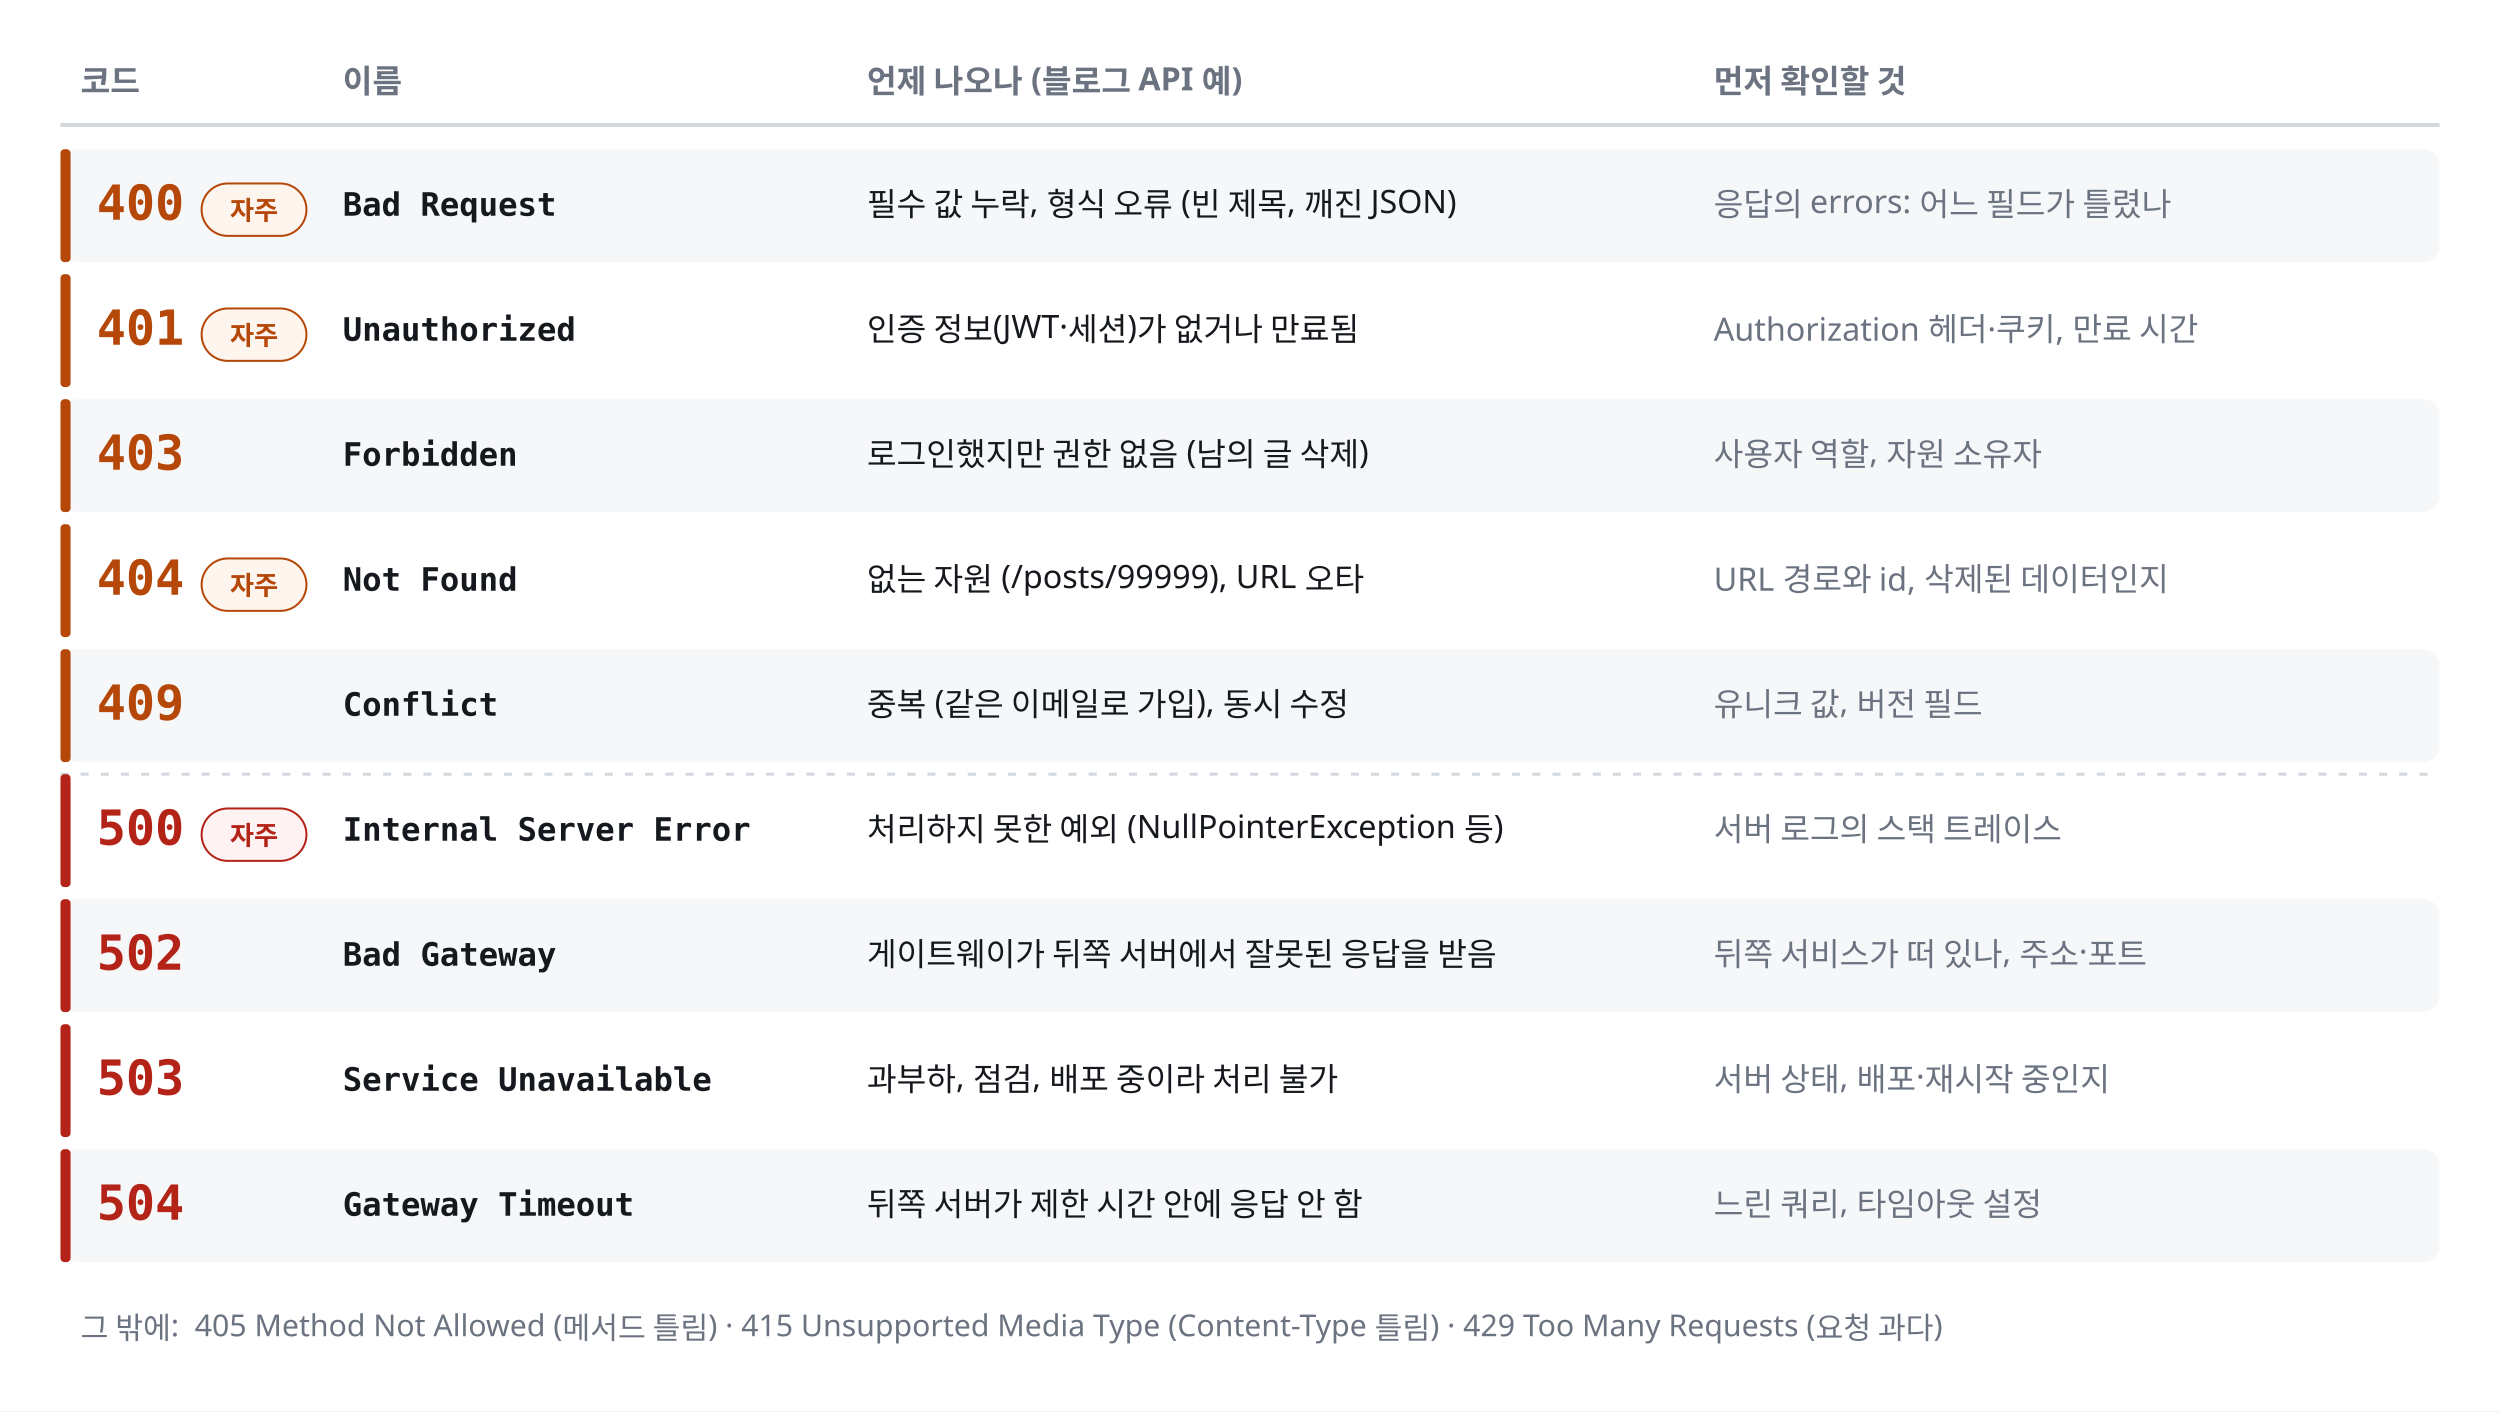
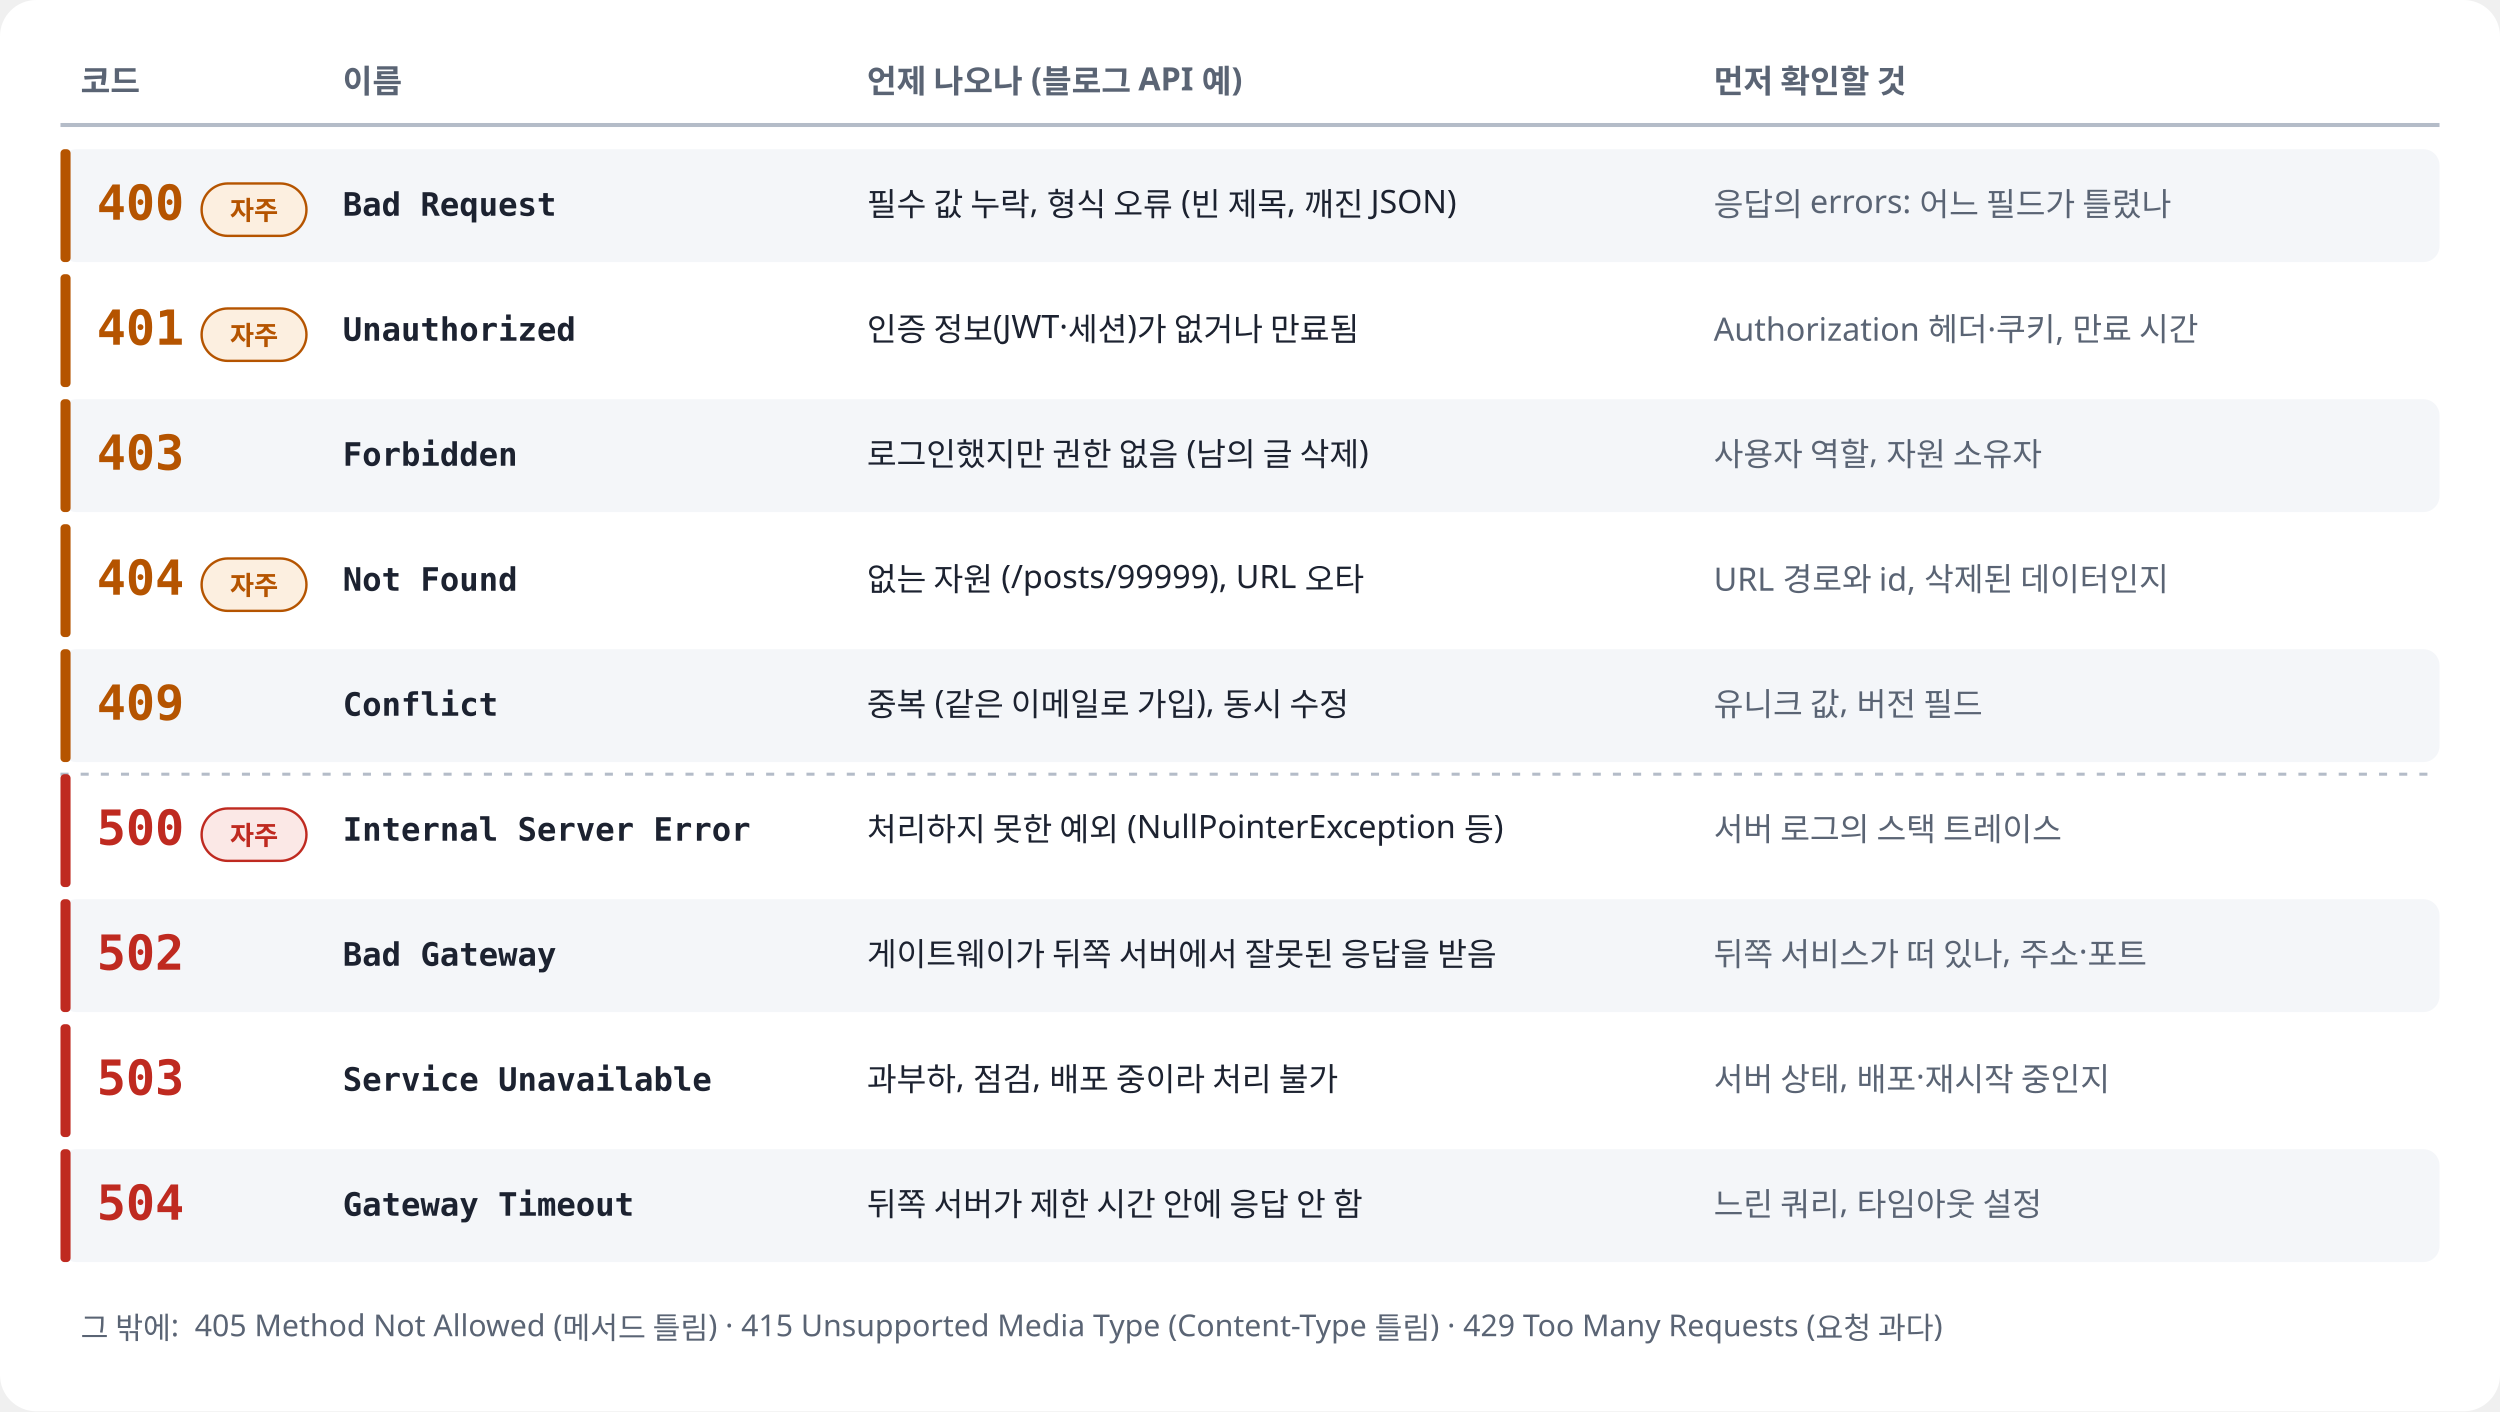
<svg xmlns="http://www.w3.org/2000/svg" viewBox="0 0 1240 700" width="1240" height="700" role="img" aria-label="실제로 자주 보는 에러 코드는 400, 401, 403, 404, 409와 500, 502, 503, 504이며, 코드마다 먼저 확인할 곳이 다르다.">
  <defs>
-     <marker id="ah-ink" viewBox="0 0 10 10" refX="9" refY="5" markerWidth="9" markerHeight="9" markerUnits="userSpaceOnUse" orient="auto-start-reverse">
-       <path d="M0,0 L10,5 L0,10 z" fill="#15181D" />
+     <marker id="ah-ink" viewBox="0 0 10 10" refX="9" refY="5" markerWidth="12" markerHeight="12" markerUnits="userSpaceOnUse" orient="auto-start-reverse">
+       <path d="M0,0 L10,5 L0,10 z" fill="#1C2230" />
    </marker>
-     <marker id="ah-muted" viewBox="0 0 10 10" refX="9" refY="5" markerWidth="9" markerHeight="9" markerUnits="userSpaceOnUse" orient="auto-start-reverse">
-       <path d="M0,0 L10,5 L0,10 z" fill="#6B7280" />
+     <marker id="ah-muted" viewBox="0 0 10 10" refX="9" refY="5" markerWidth="12" markerHeight="12" markerUnits="userSpaceOnUse" orient="auto-start-reverse">
+       <path d="M0,0 L10,5 L0,10 z" fill="#5A6474" />
    </marker>
-     <marker id="ah-blue" viewBox="0 0 10 10" refX="9" refY="5" markerWidth="9" markerHeight="9" markerUnits="userSpaceOnUse" orient="auto-start-reverse">
-       <path d="M0,0 L10,5 L0,10 z" fill="#2E5BDB" />
+     <marker id="ah-blue" viewBox="0 0 10 10" refX="9" refY="5" markerWidth="12" markerHeight="12" markerUnits="userSpaceOnUse" orient="auto-start-reverse">
+       <path d="M0,0 L10,5 L0,10 z" fill="#2459C2" />
    </marker>
-     <marker id="ah-teal" viewBox="0 0 10 10" refX="9" refY="5" markerWidth="9" markerHeight="9" markerUnits="userSpaceOnUse" orient="auto-start-reverse">
-       <path d="M0,0 L10,5 L0,10 z" fill="#2B3440" />
+     <marker id="ah-teal" viewBox="0 0 10 10" refX="9" refY="5" markerWidth="12" markerHeight="12" markerUnits="userSpaceOnUse" orient="auto-start-reverse">
+       <path d="M0,0 L10,5 L0,10 z" fill="#0D7468" />
    </marker>
-     <marker id="ah-violet" viewBox="0 0 10 10" refX="9" refY="5" markerWidth="9" markerHeight="9" markerUnits="userSpaceOnUse" orient="auto-start-reverse">
-       <path d="M0,0 L10,5 L0,10 z" fill="#2B3440" />
+     <marker id="ah-violet" viewBox="0 0 10 10" refX="9" refY="5" markerWidth="12" markerHeight="12" markerUnits="userSpaceOnUse" orient="auto-start-reverse">
+       <path d="M0,0 L10,5 L0,10 z" fill="#5B45B8" />
    </marker>
-     <marker id="ah-green" viewBox="0 0 10 10" refX="9" refY="5" markerWidth="9" markerHeight="9" markerUnits="userSpaceOnUse" orient="auto-start-reverse">
-       <path d="M0,0 L10,5 L0,10 z" fill="#18794E" />
+     <marker id="ah-green" viewBox="0 0 10 10" refX="9" refY="5" markerWidth="12" markerHeight="12" markerUnits="userSpaceOnUse" orient="auto-start-reverse">
+       <path d="M0,0 L10,5 L0,10 z" fill="#1B7F3B" />
    </marker>
-     <marker id="ah-orange" viewBox="0 0 10 10" refX="9" refY="5" markerWidth="9" markerHeight="9" markerUnits="userSpaceOnUse" orient="auto-start-reverse">
-       <path d="M0,0 L10,5 L0,10 z" fill="#B54708" />
+     <marker id="ah-orange" viewBox="0 0 10 10" refX="9" refY="5" markerWidth="12" markerHeight="12" markerUnits="userSpaceOnUse" orient="auto-start-reverse">
+       <path d="M0,0 L10,5 L0,10 z" fill="#B55400" />
    </marker>
-     <marker id="ah-red" viewBox="0 0 10 10" refX="9" refY="5" markerWidth="9" markerHeight="9" markerUnits="userSpaceOnUse" orient="auto-start-reverse">
-       <path d="M0,0 L10,5 L0,10 z" fill="#B42318" />
+     <marker id="ah-red" viewBox="0 0 10 10" refX="9" refY="5" markerWidth="12" markerHeight="12" markerUnits="userSpaceOnUse" orient="auto-start-reverse">
+       <path d="M0,0 L10,5 L0,10 z" fill="#BF2A20" />
    </marker>
  </defs>
-   <rect x="0" y="0" width="1240" height="700" fill="#FFFFFF" />
-   <text x="40" y="46" font-family="'Pretendard','Apple SD Gothic Neo','Malgun Gothic',sans-serif" font-size="16" font-weight="600" fill="#6B7280" text-anchor="start" xml:space="preserve">코드</text>
-   <text x="170" y="46" font-family="'Pretendard','Apple SD Gothic Neo','Malgun Gothic',sans-serif" font-size="16" font-weight="600" fill="#6B7280" text-anchor="start" xml:space="preserve">이름</text>
-   <text x="430" y="46" font-family="'Pretendard','Apple SD Gothic Neo','Malgun Gothic',sans-serif" font-size="16" font-weight="600" fill="#6B7280" text-anchor="start" xml:space="preserve">언제 나오나 (블로그 API 예)</text>
-   <text x="850" y="46" font-family="'Pretendard','Apple SD Gothic Neo','Malgun Gothic',sans-serif" font-size="16" font-weight="600" fill="#6B7280" text-anchor="start" xml:space="preserve">먼저 확인할 것</text>
-   <line x1="30" y1="62" x2="1210" y2="62" stroke="#D3D8DF" stroke-width="2" />
-   <rect x="30" y="74" width="1180" height="56" rx="8" fill="#F6F7F9" />
-   <rect x="30" y="74" width="5" height="56" rx="2" fill="#B54708" />
-   <text x="48" y="109" font-family="'JetBrains Mono','D2Coding',Consolas,'Pretendard',monospace" font-size="24" font-weight="700" fill="#B54708" text-anchor="start" xml:space="preserve">400</text>
-   <rect x="100" y="91" width="52" height="26" rx="13" fill="#FEF6EE" stroke="#B54708" stroke-width="1" />
-   <text x="126" y="109" font-family="'Pretendard','Apple SD Gothic Neo','Malgun Gothic',sans-serif" font-size="13" font-weight="600" fill="#B54708" text-anchor="middle" xml:space="preserve">자주</text>
-   <text x="170" y="107" font-family="'JetBrains Mono','D2Coding',Consolas,'Pretendard',monospace" font-size="16" font-weight="600" fill="#15181D" text-anchor="start" xml:space="preserve">Bad Request</text>
-   <text x="430" y="107" font-family="'Pretendard','Apple SD Gothic Neo','Malgun Gothic',sans-serif" font-size="16" font-weight="400" fill="#15181D" text-anchor="start" xml:space="preserve">필수 값 누락, 형식 오류 (빈 제목, 깨진 JSON)</text>
-   <text x="850" y="107" font-family="'Pretendard','Apple SD Gothic Neo','Malgun Gothic',sans-serif" font-size="16" font-weight="400" fill="#6B7280" text-anchor="start" xml:space="preserve">응답의 errors: 어느 필드가 틀렸나</text>
-   <rect x="30" y="136" width="5" height="56" rx="2" fill="#B54708" />
-   <text x="48" y="171" font-family="'JetBrains Mono','D2Coding',Consolas,'Pretendard',monospace" font-size="24" font-weight="700" fill="#B54708" text-anchor="start" xml:space="preserve">401</text>
-   <rect x="100" y="153" width="52" height="26" rx="13" fill="#FEF6EE" stroke="#B54708" stroke-width="1" />
-   <text x="126" y="171" font-family="'Pretendard','Apple SD Gothic Neo','Malgun Gothic',sans-serif" font-size="13" font-weight="600" fill="#B54708" text-anchor="middle" xml:space="preserve">자주</text>
-   <text x="170" y="169" font-family="'JetBrains Mono','D2Coding',Consolas,'Pretendard',monospace" font-size="16" font-weight="600" fill="#15181D" text-anchor="start" xml:space="preserve">Unauthorized</text>
-   <text x="430" y="169" font-family="'Pretendard','Apple SD Gothic Neo','Malgun Gothic',sans-serif" font-size="16" font-weight="400" fill="#15181D" text-anchor="start" xml:space="preserve">인증 정보(JWT·세션)가 없거나 만료됨</text>
-   <text x="850" y="169" font-family="'Pretendard','Apple SD Gothic Neo','Malgun Gothic',sans-serif" font-size="16" font-weight="400" fill="#6B7280" text-anchor="start" xml:space="preserve">Authorization 헤더·쿠키, 만료 시간</text>
-   <rect x="30" y="198" width="1180" height="56" rx="8" fill="#F6F7F9" />
-   <rect x="30" y="198" width="5" height="56" rx="2" fill="#B54708" />
-   <text x="48" y="233" font-family="'JetBrains Mono','D2Coding',Consolas,'Pretendard',monospace" font-size="24" font-weight="700" fill="#B54708" text-anchor="start" xml:space="preserve">403</text>
-   <text x="170" y="231" font-family="'JetBrains Mono','D2Coding',Consolas,'Pretendard',monospace" font-size="16" font-weight="600" fill="#15181D" text-anchor="start" xml:space="preserve">Forbidden</text>
-   <text x="430" y="231" font-family="'Pretendard','Apple SD Gothic Neo','Malgun Gothic',sans-serif" font-size="16" font-weight="400" fill="#15181D" text-anchor="start" xml:space="preserve">로그인했지만 권한 없음 (남의 글 삭제)</text>
-   <text x="850" y="231" font-family="'Pretendard','Apple SD Gothic Neo','Malgun Gothic',sans-serif" font-size="16" font-weight="400" fill="#6B7280" text-anchor="start" xml:space="preserve">사용자 역할, 자원 소유자</text>
-   <rect x="30" y="260" width="5" height="56" rx="2" fill="#B54708" />
-   <text x="48" y="295" font-family="'JetBrains Mono','D2Coding',Consolas,'Pretendard',monospace" font-size="24" font-weight="700" fill="#B54708" text-anchor="start" xml:space="preserve">404</text>
-   <rect x="100" y="277" width="52" height="26" rx="13" fill="#FEF6EE" stroke="#B54708" stroke-width="1" />
-   <text x="126" y="295" font-family="'Pretendard','Apple SD Gothic Neo','Malgun Gothic',sans-serif" font-size="13" font-weight="600" fill="#B54708" text-anchor="middle" xml:space="preserve">자주</text>
-   <text x="170" y="293" font-family="'JetBrains Mono','D2Coding',Consolas,'Pretendard',monospace" font-size="16" font-weight="600" fill="#15181D" text-anchor="start" xml:space="preserve">Not Found</text>
-   <text x="430" y="293" font-family="'Pretendard','Apple SD Gothic Neo','Malgun Gothic',sans-serif" font-size="16" font-weight="400" fill="#15181D" text-anchor="start" xml:space="preserve">없는 자원 (/posts/99999), URL 오타</text>
-   <text x="850" y="293" font-family="'Pretendard','Apple SD Gothic Neo','Malgun Gothic',sans-serif" font-size="16" font-weight="400" fill="#6B7280" text-anchor="start" xml:space="preserve">URL 경로와 id, 삭제된 데이터인지</text>
-   <rect x="30" y="322" width="1180" height="56" rx="8" fill="#F6F7F9" />
-   <rect x="30" y="322" width="5" height="56" rx="2" fill="#B54708" />
-   <text x="48" y="357" font-family="'JetBrains Mono','D2Coding',Consolas,'Pretendard',monospace" font-size="24" font-weight="700" fill="#B54708" text-anchor="start" xml:space="preserve">409</text>
-   <text x="170" y="355" font-family="'JetBrains Mono','D2Coding',Consolas,'Pretendard',monospace" font-size="16" font-weight="600" fill="#15181D" text-anchor="start" xml:space="preserve">Conflict</text>
-   <text x="430" y="355" font-family="'Pretendard','Apple SD Gothic Neo','Malgun Gothic',sans-serif" font-size="16" font-weight="400" fill="#15181D" text-anchor="start" xml:space="preserve">중복 (같은 이메일로 가입), 동시 수정</text>
-   <text x="850" y="355" font-family="'Pretendard','Apple SD Gothic Neo','Malgun Gothic',sans-serif" font-size="16" font-weight="400" fill="#6B7280" text-anchor="start" xml:space="preserve">유니크 값, 버전 필드</text>
-   <line x1="30" y1="384" x2="1210" y2="384" stroke="#D3D8DF" stroke-width="1.5" stroke-dasharray="4 6" />
-   <rect x="30" y="384" width="5" height="56" rx="2" fill="#B42318" />
-   <text x="48" y="419" font-family="'JetBrains Mono','D2Coding',Consolas,'Pretendard',monospace" font-size="24" font-weight="700" fill="#B42318" text-anchor="start" xml:space="preserve">500</text>
-   <rect x="100" y="401" width="52" height="26" rx="13" fill="#FEF3F2" stroke="#B42318" stroke-width="1" />
-   <text x="126" y="419" font-family="'Pretendard','Apple SD Gothic Neo','Malgun Gothic',sans-serif" font-size="13" font-weight="600" fill="#B42318" text-anchor="middle" xml:space="preserve">자주</text>
-   <text x="170" y="417" font-family="'JetBrains Mono','D2Coding',Consolas,'Pretendard',monospace" font-size="16" font-weight="600" fill="#15181D" text-anchor="start" xml:space="preserve">Internal Server Error</text>
-   <text x="430" y="417" font-family="'Pretendard','Apple SD Gothic Neo','Malgun Gothic',sans-serif" font-size="16" font-weight="400" fill="#15181D" text-anchor="start" xml:space="preserve">처리하지 못한 예외 (NullPointerException 등)</text>
-   <text x="850" y="417" font-family="'Pretendard','Apple SD Gothic Neo','Malgun Gothic',sans-serif" font-size="16" font-weight="400" fill="#6B7280" text-anchor="start" xml:space="preserve">서버 로그의 스택 트레이스</text>
-   <rect x="30" y="446" width="1180" height="56" rx="8" fill="#F6F7F9" />
-   <rect x="30" y="446" width="5" height="56" rx="2" fill="#B42318" />
-   <text x="48" y="481" font-family="'JetBrains Mono','D2Coding',Consolas,'Pretendard',monospace" font-size="24" font-weight="700" fill="#B42318" text-anchor="start" xml:space="preserve">502</text>
-   <text x="170" y="479" font-family="'JetBrains Mono','D2Coding',Consolas,'Pretendard',monospace" font-size="16" font-weight="600" fill="#15181D" text-anchor="start" xml:space="preserve">Bad Gateway</text>
-   <text x="430" y="479" font-family="'Pretendard','Apple SD Gothic Neo','Malgun Gothic',sans-serif" font-size="16" font-weight="400" fill="#15181D" text-anchor="start" xml:space="preserve">게이트웨이가 뒤쪽 서버에서 잘못된 응답을 받음</text>
-   <text x="850" y="479" font-family="'Pretendard','Apple SD Gothic Neo','Malgun Gothic',sans-serif" font-size="16" font-weight="400" fill="#6B7280" text-anchor="start" xml:space="preserve">뒤쪽 서비스가 떠 있나, 주소·포트</text>
-   <rect x="30" y="508" width="5" height="56" rx="2" fill="#B42318" />
-   <text x="48" y="543" font-family="'JetBrains Mono','D2Coding',Consolas,'Pretendard',monospace" font-size="24" font-weight="700" fill="#B42318" text-anchor="start" xml:space="preserve">503</text>
-   <text x="170" y="541" font-family="'JetBrains Mono','D2Coding',Consolas,'Pretendard',monospace" font-size="16" font-weight="600" fill="#15181D" text-anchor="start" xml:space="preserve">Service Unavailable</text>
-   <text x="430" y="541" font-family="'Pretendard','Apple SD Gothic Neo','Malgun Gothic',sans-serif" font-size="16" font-weight="400" fill="#15181D" text-anchor="start" xml:space="preserve">과부하, 점검, 배포 중이라 처리 불가</text>
-   <text x="850" y="541" font-family="'Pretendard','Apple SD Gothic Neo','Malgun Gothic',sans-serif" font-size="16" font-weight="400" fill="#6B7280" text-anchor="start" xml:space="preserve">서버 상태, 배포·재시작 중인지</text>
-   <rect x="30" y="570" width="1180" height="56" rx="8" fill="#F6F7F9" />
-   <rect x="30" y="570" width="5" height="56" rx="2" fill="#B42318" />
-   <text x="48" y="605" font-family="'JetBrains Mono','D2Coding',Consolas,'Pretendard',monospace" font-size="24" font-weight="700" fill="#B42318" text-anchor="start" xml:space="preserve">504</text>
-   <text x="170" y="603" font-family="'JetBrains Mono','D2Coding',Consolas,'Pretendard',monospace" font-size="16" font-weight="600" fill="#15181D" text-anchor="start" xml:space="preserve">Gateway Timeout</text>
-   <text x="430" y="603" font-family="'Pretendard','Apple SD Gothic Neo','Malgun Gothic',sans-serif" font-size="16" font-weight="400" fill="#15181D" text-anchor="start" xml:space="preserve">뒤쪽 서버가 제한 시간 안에 응답 안 함</text>
-   <text x="850" y="603" font-family="'Pretendard','Apple SD Gothic Neo','Malgun Gothic',sans-serif" font-size="16" font-weight="400" fill="#6B7280" text-anchor="start" xml:space="preserve">느린 쿼리, 타임아웃 설정</text>
-   <text x="40" y="664" font-family="'Pretendard','Apple SD Gothic Neo','Malgun Gothic',sans-serif" font-size="15" font-weight="400" fill="#6B7280" text-anchor="start" xml:space="preserve">그 밖에:  405 Method Not Allowed (메서드 틀림) · 415 Unsupported Media Type (Content-Type 틀림) · 429 Too Many Requests (요청 과다)</text>
+   <rect x="0" y="0" width="1240" height="700" rx="18" fill="#FFFFFF" />
+   <text x="40" y="46" font-family="'Noto Sans KR','Malgun Gothic','Apple SD Gothic Neo',sans-serif" font-size="16" font-weight="700" fill="#5A6474" text-anchor="start" xml:space="preserve">코드</text>
+   <text x="170" y="46" font-family="'Noto Sans KR','Malgun Gothic','Apple SD Gothic Neo',sans-serif" font-size="16" font-weight="700" fill="#5A6474" text-anchor="start" xml:space="preserve">이름</text>
+   <text x="430" y="46" font-family="'Noto Sans KR','Malgun Gothic','Apple SD Gothic Neo',sans-serif" font-size="16" font-weight="700" fill="#5A6474" text-anchor="start" xml:space="preserve">언제 나오나 (블로그 API 예)</text>
+   <text x="850" y="46" font-family="'Noto Sans KR','Malgun Gothic','Apple SD Gothic Neo',sans-serif" font-size="16" font-weight="700" fill="#5A6474" text-anchor="start" xml:space="preserve">먼저 확인할 것</text>
+   <line x1="30" y1="62" x2="1210" y2="62" stroke="#B4BCC8" stroke-width="2" />
+   <rect x="30" y="74" width="1180" height="56" rx="8" fill="#F4F6F9" />
+   <rect x="30" y="74" width="5" height="56" rx="2" fill="#B55400" />
+   <text x="48" y="109" font-family="'JetBrains Mono','D2Coding',Consolas,'Noto Sans KR',monospace" font-size="24" font-weight="700" fill="#B55400" text-anchor="start" xml:space="preserve">400</text>
+   <rect x="100" y="91" width="52" height="26" rx="13" fill="#FCEFE0" stroke="#B55400" stroke-width="1.2" />
+   <text x="126" y="109" font-family="'Noto Sans KR','Malgun Gothic','Apple SD Gothic Neo',sans-serif" font-size="13" font-weight="700" fill="#B55400" text-anchor="middle" xml:space="preserve">자주</text>
+   <text x="170" y="107" font-family="'JetBrains Mono','D2Coding',Consolas,'Noto Sans KR',monospace" font-size="16" font-weight="600" fill="#1C2230" text-anchor="start" xml:space="preserve">Bad Request</text>
+   <text x="430" y="107" font-family="'Noto Sans KR','Malgun Gothic','Apple SD Gothic Neo',sans-serif" font-size="16" font-weight="400" fill="#1C2230" text-anchor="start" xml:space="preserve">필수 값 누락, 형식 오류 (빈 제목, 깨진 JSON)</text>
+   <text x="850" y="107" font-family="'Noto Sans KR','Malgun Gothic','Apple SD Gothic Neo',sans-serif" font-size="16" font-weight="400" fill="#5A6474" text-anchor="start" xml:space="preserve">응답의 errors: 어느 필드가 틀렸나</text>
+   <rect x="30" y="136" width="5" height="56" rx="2" fill="#B55400" />
+   <text x="48" y="171" font-family="'JetBrains Mono','D2Coding',Consolas,'Noto Sans KR',monospace" font-size="24" font-weight="700" fill="#B55400" text-anchor="start" xml:space="preserve">401</text>
+   <rect x="100" y="153" width="52" height="26" rx="13" fill="#FCEFE0" stroke="#B55400" stroke-width="1.2" />
+   <text x="126" y="171" font-family="'Noto Sans KR','Malgun Gothic','Apple SD Gothic Neo',sans-serif" font-size="13" font-weight="700" fill="#B55400" text-anchor="middle" xml:space="preserve">자주</text>
+   <text x="170" y="169" font-family="'JetBrains Mono','D2Coding',Consolas,'Noto Sans KR',monospace" font-size="16" font-weight="600" fill="#1C2230" text-anchor="start" xml:space="preserve">Unauthorized</text>
+   <text x="430" y="169" font-family="'Noto Sans KR','Malgun Gothic','Apple SD Gothic Neo',sans-serif" font-size="16" font-weight="400" fill="#1C2230" text-anchor="start" xml:space="preserve">인증 정보(JWT·세션)가 없거나 만료됨</text>
+   <text x="850" y="169" font-family="'Noto Sans KR','Malgun Gothic','Apple SD Gothic Neo',sans-serif" font-size="16" font-weight="400" fill="#5A6474" text-anchor="start" xml:space="preserve">Authorization 헤더·쿠키, 만료 시간</text>
+   <rect x="30" y="198" width="1180" height="56" rx="8" fill="#F4F6F9" />
+   <rect x="30" y="198" width="5" height="56" rx="2" fill="#B55400" />
+   <text x="48" y="233" font-family="'JetBrains Mono','D2Coding',Consolas,'Noto Sans KR',monospace" font-size="24" font-weight="700" fill="#B55400" text-anchor="start" xml:space="preserve">403</text>
+   <text x="170" y="231" font-family="'JetBrains Mono','D2Coding',Consolas,'Noto Sans KR',monospace" font-size="16" font-weight="600" fill="#1C2230" text-anchor="start" xml:space="preserve">Forbidden</text>
+   <text x="430" y="231" font-family="'Noto Sans KR','Malgun Gothic','Apple SD Gothic Neo',sans-serif" font-size="16" font-weight="400" fill="#1C2230" text-anchor="start" xml:space="preserve">로그인했지만 권한 없음 (남의 글 삭제)</text>
+   <text x="850" y="231" font-family="'Noto Sans KR','Malgun Gothic','Apple SD Gothic Neo',sans-serif" font-size="16" font-weight="400" fill="#5A6474" text-anchor="start" xml:space="preserve">사용자 역할, 자원 소유자</text>
+   <rect x="30" y="260" width="5" height="56" rx="2" fill="#B55400" />
+   <text x="48" y="295" font-family="'JetBrains Mono','D2Coding',Consolas,'Noto Sans KR',monospace" font-size="24" font-weight="700" fill="#B55400" text-anchor="start" xml:space="preserve">404</text>
+   <rect x="100" y="277" width="52" height="26" rx="13" fill="#FCEFE0" stroke="#B55400" stroke-width="1.2" />
+   <text x="126" y="295" font-family="'Noto Sans KR','Malgun Gothic','Apple SD Gothic Neo',sans-serif" font-size="13" font-weight="700" fill="#B55400" text-anchor="middle" xml:space="preserve">자주</text>
+   <text x="170" y="293" font-family="'JetBrains Mono','D2Coding',Consolas,'Noto Sans KR',monospace" font-size="16" font-weight="600" fill="#1C2230" text-anchor="start" xml:space="preserve">Not Found</text>
+   <text x="430" y="293" font-family="'Noto Sans KR','Malgun Gothic','Apple SD Gothic Neo',sans-serif" font-size="16" font-weight="400" fill="#1C2230" text-anchor="start" xml:space="preserve">없는 자원 (/posts/99999), URL 오타</text>
+   <text x="850" y="293" font-family="'Noto Sans KR','Malgun Gothic','Apple SD Gothic Neo',sans-serif" font-size="16" font-weight="400" fill="#5A6474" text-anchor="start" xml:space="preserve">URL 경로와 id, 삭제된 데이터인지</text>
+   <rect x="30" y="322" width="1180" height="56" rx="8" fill="#F4F6F9" />
+   <rect x="30" y="322" width="5" height="56" rx="2" fill="#B55400" />
+   <text x="48" y="357" font-family="'JetBrains Mono','D2Coding',Consolas,'Noto Sans KR',monospace" font-size="24" font-weight="700" fill="#B55400" text-anchor="start" xml:space="preserve">409</text>
+   <text x="170" y="355" font-family="'JetBrains Mono','D2Coding',Consolas,'Noto Sans KR',monospace" font-size="16" font-weight="600" fill="#1C2230" text-anchor="start" xml:space="preserve">Conflict</text>
+   <text x="430" y="355" font-family="'Noto Sans KR','Malgun Gothic','Apple SD Gothic Neo',sans-serif" font-size="16" font-weight="400" fill="#1C2230" text-anchor="start" xml:space="preserve">중복 (같은 이메일로 가입), 동시 수정</text>
+   <text x="850" y="355" font-family="'Noto Sans KR','Malgun Gothic','Apple SD Gothic Neo',sans-serif" font-size="16" font-weight="400" fill="#5A6474" text-anchor="start" xml:space="preserve">유니크 값, 버전 필드</text>
+   <line x1="30" y1="384" x2="1210" y2="384" stroke="#B4BCC8" stroke-width="1.5" stroke-dasharray="4 6" />
+   <rect x="30" y="384" width="5" height="56" rx="2" fill="#BF2A20" />
+   <text x="48" y="419" font-family="'JetBrains Mono','D2Coding',Consolas,'Noto Sans KR',monospace" font-size="24" font-weight="700" fill="#BF2A20" text-anchor="start" xml:space="preserve">500</text>
+   <rect x="100" y="401" width="52" height="26" rx="13" fill="#FBE8E6" stroke="#BF2A20" stroke-width="1.2" />
+   <text x="126" y="419" font-family="'Noto Sans KR','Malgun Gothic','Apple SD Gothic Neo',sans-serif" font-size="13" font-weight="700" fill="#BF2A20" text-anchor="middle" xml:space="preserve">자주</text>
+   <text x="170" y="417" font-family="'JetBrains Mono','D2Coding',Consolas,'Noto Sans KR',monospace" font-size="16" font-weight="600" fill="#1C2230" text-anchor="start" xml:space="preserve">Internal Server Error</text>
+   <text x="430" y="417" font-family="'Noto Sans KR','Malgun Gothic','Apple SD Gothic Neo',sans-serif" font-size="16" font-weight="400" fill="#1C2230" text-anchor="start" xml:space="preserve">처리하지 못한 예외 (NullPointerException 등)</text>
+   <text x="850" y="417" font-family="'Noto Sans KR','Malgun Gothic','Apple SD Gothic Neo',sans-serif" font-size="16" font-weight="400" fill="#5A6474" text-anchor="start" xml:space="preserve">서버 로그의 스택 트레이스</text>
+   <rect x="30" y="446" width="1180" height="56" rx="8" fill="#F4F6F9" />
+   <rect x="30" y="446" width="5" height="56" rx="2" fill="#BF2A20" />
+   <text x="48" y="481" font-family="'JetBrains Mono','D2Coding',Consolas,'Noto Sans KR',monospace" font-size="24" font-weight="700" fill="#BF2A20" text-anchor="start" xml:space="preserve">502</text>
+   <text x="170" y="479" font-family="'JetBrains Mono','D2Coding',Consolas,'Noto Sans KR',monospace" font-size="16" font-weight="600" fill="#1C2230" text-anchor="start" xml:space="preserve">Bad Gateway</text>
+   <text x="430" y="479" font-family="'Noto Sans KR','Malgun Gothic','Apple SD Gothic Neo',sans-serif" font-size="16" font-weight="400" fill="#1C2230" text-anchor="start" xml:space="preserve">게이트웨이가 뒤쪽 서버에서 잘못된 응답을 받음</text>
+   <text x="850" y="479" font-family="'Noto Sans KR','Malgun Gothic','Apple SD Gothic Neo',sans-serif" font-size="16" font-weight="400" fill="#5A6474" text-anchor="start" xml:space="preserve">뒤쪽 서비스가 떠 있나, 주소·포트</text>
+   <rect x="30" y="508" width="5" height="56" rx="2" fill="#BF2A20" />
+   <text x="48" y="543" font-family="'JetBrains Mono','D2Coding',Consolas,'Noto Sans KR',monospace" font-size="24" font-weight="700" fill="#BF2A20" text-anchor="start" xml:space="preserve">503</text>
+   <text x="170" y="541" font-family="'JetBrains Mono','D2Coding',Consolas,'Noto Sans KR',monospace" font-size="16" font-weight="600" fill="#1C2230" text-anchor="start" xml:space="preserve">Service Unavailable</text>
+   <text x="430" y="541" font-family="'Noto Sans KR','Malgun Gothic','Apple SD Gothic Neo',sans-serif" font-size="16" font-weight="400" fill="#1C2230" text-anchor="start" xml:space="preserve">과부하, 점검, 배포 중이라 처리 불가</text>
+   <text x="850" y="541" font-family="'Noto Sans KR','Malgun Gothic','Apple SD Gothic Neo',sans-serif" font-size="16" font-weight="400" fill="#5A6474" text-anchor="start" xml:space="preserve">서버 상태, 배포·재시작 중인지</text>
+   <rect x="30" y="570" width="1180" height="56" rx="8" fill="#F4F6F9" />
+   <rect x="30" y="570" width="5" height="56" rx="2" fill="#BF2A20" />
+   <text x="48" y="605" font-family="'JetBrains Mono','D2Coding',Consolas,'Noto Sans KR',monospace" font-size="24" font-weight="700" fill="#BF2A20" text-anchor="start" xml:space="preserve">504</text>
+   <text x="170" y="603" font-family="'JetBrains Mono','D2Coding',Consolas,'Noto Sans KR',monospace" font-size="16" font-weight="600" fill="#1C2230" text-anchor="start" xml:space="preserve">Gateway Timeout</text>
+   <text x="430" y="603" font-family="'Noto Sans KR','Malgun Gothic','Apple SD Gothic Neo',sans-serif" font-size="16" font-weight="400" fill="#1C2230" text-anchor="start" xml:space="preserve">뒤쪽 서버가 제한 시간 안에 응답 안 함</text>
+   <text x="850" y="603" font-family="'Noto Sans KR','Malgun Gothic','Apple SD Gothic Neo',sans-serif" font-size="16" font-weight="400" fill="#5A6474" text-anchor="start" xml:space="preserve">느린 쿼리, 타임아웃 설정</text>
+   <text x="40" y="664" font-family="'Noto Sans KR','Malgun Gothic','Apple SD Gothic Neo',sans-serif" font-size="15" font-weight="400" fill="#5A6474" text-anchor="start" xml:space="preserve">그 밖에:  405 Method Not Allowed (메서드 틀림) · 415 Unsupported Media Type (Content-Type 틀림) · 429 Too Many Requests (요청 과다)</text>
</svg>
